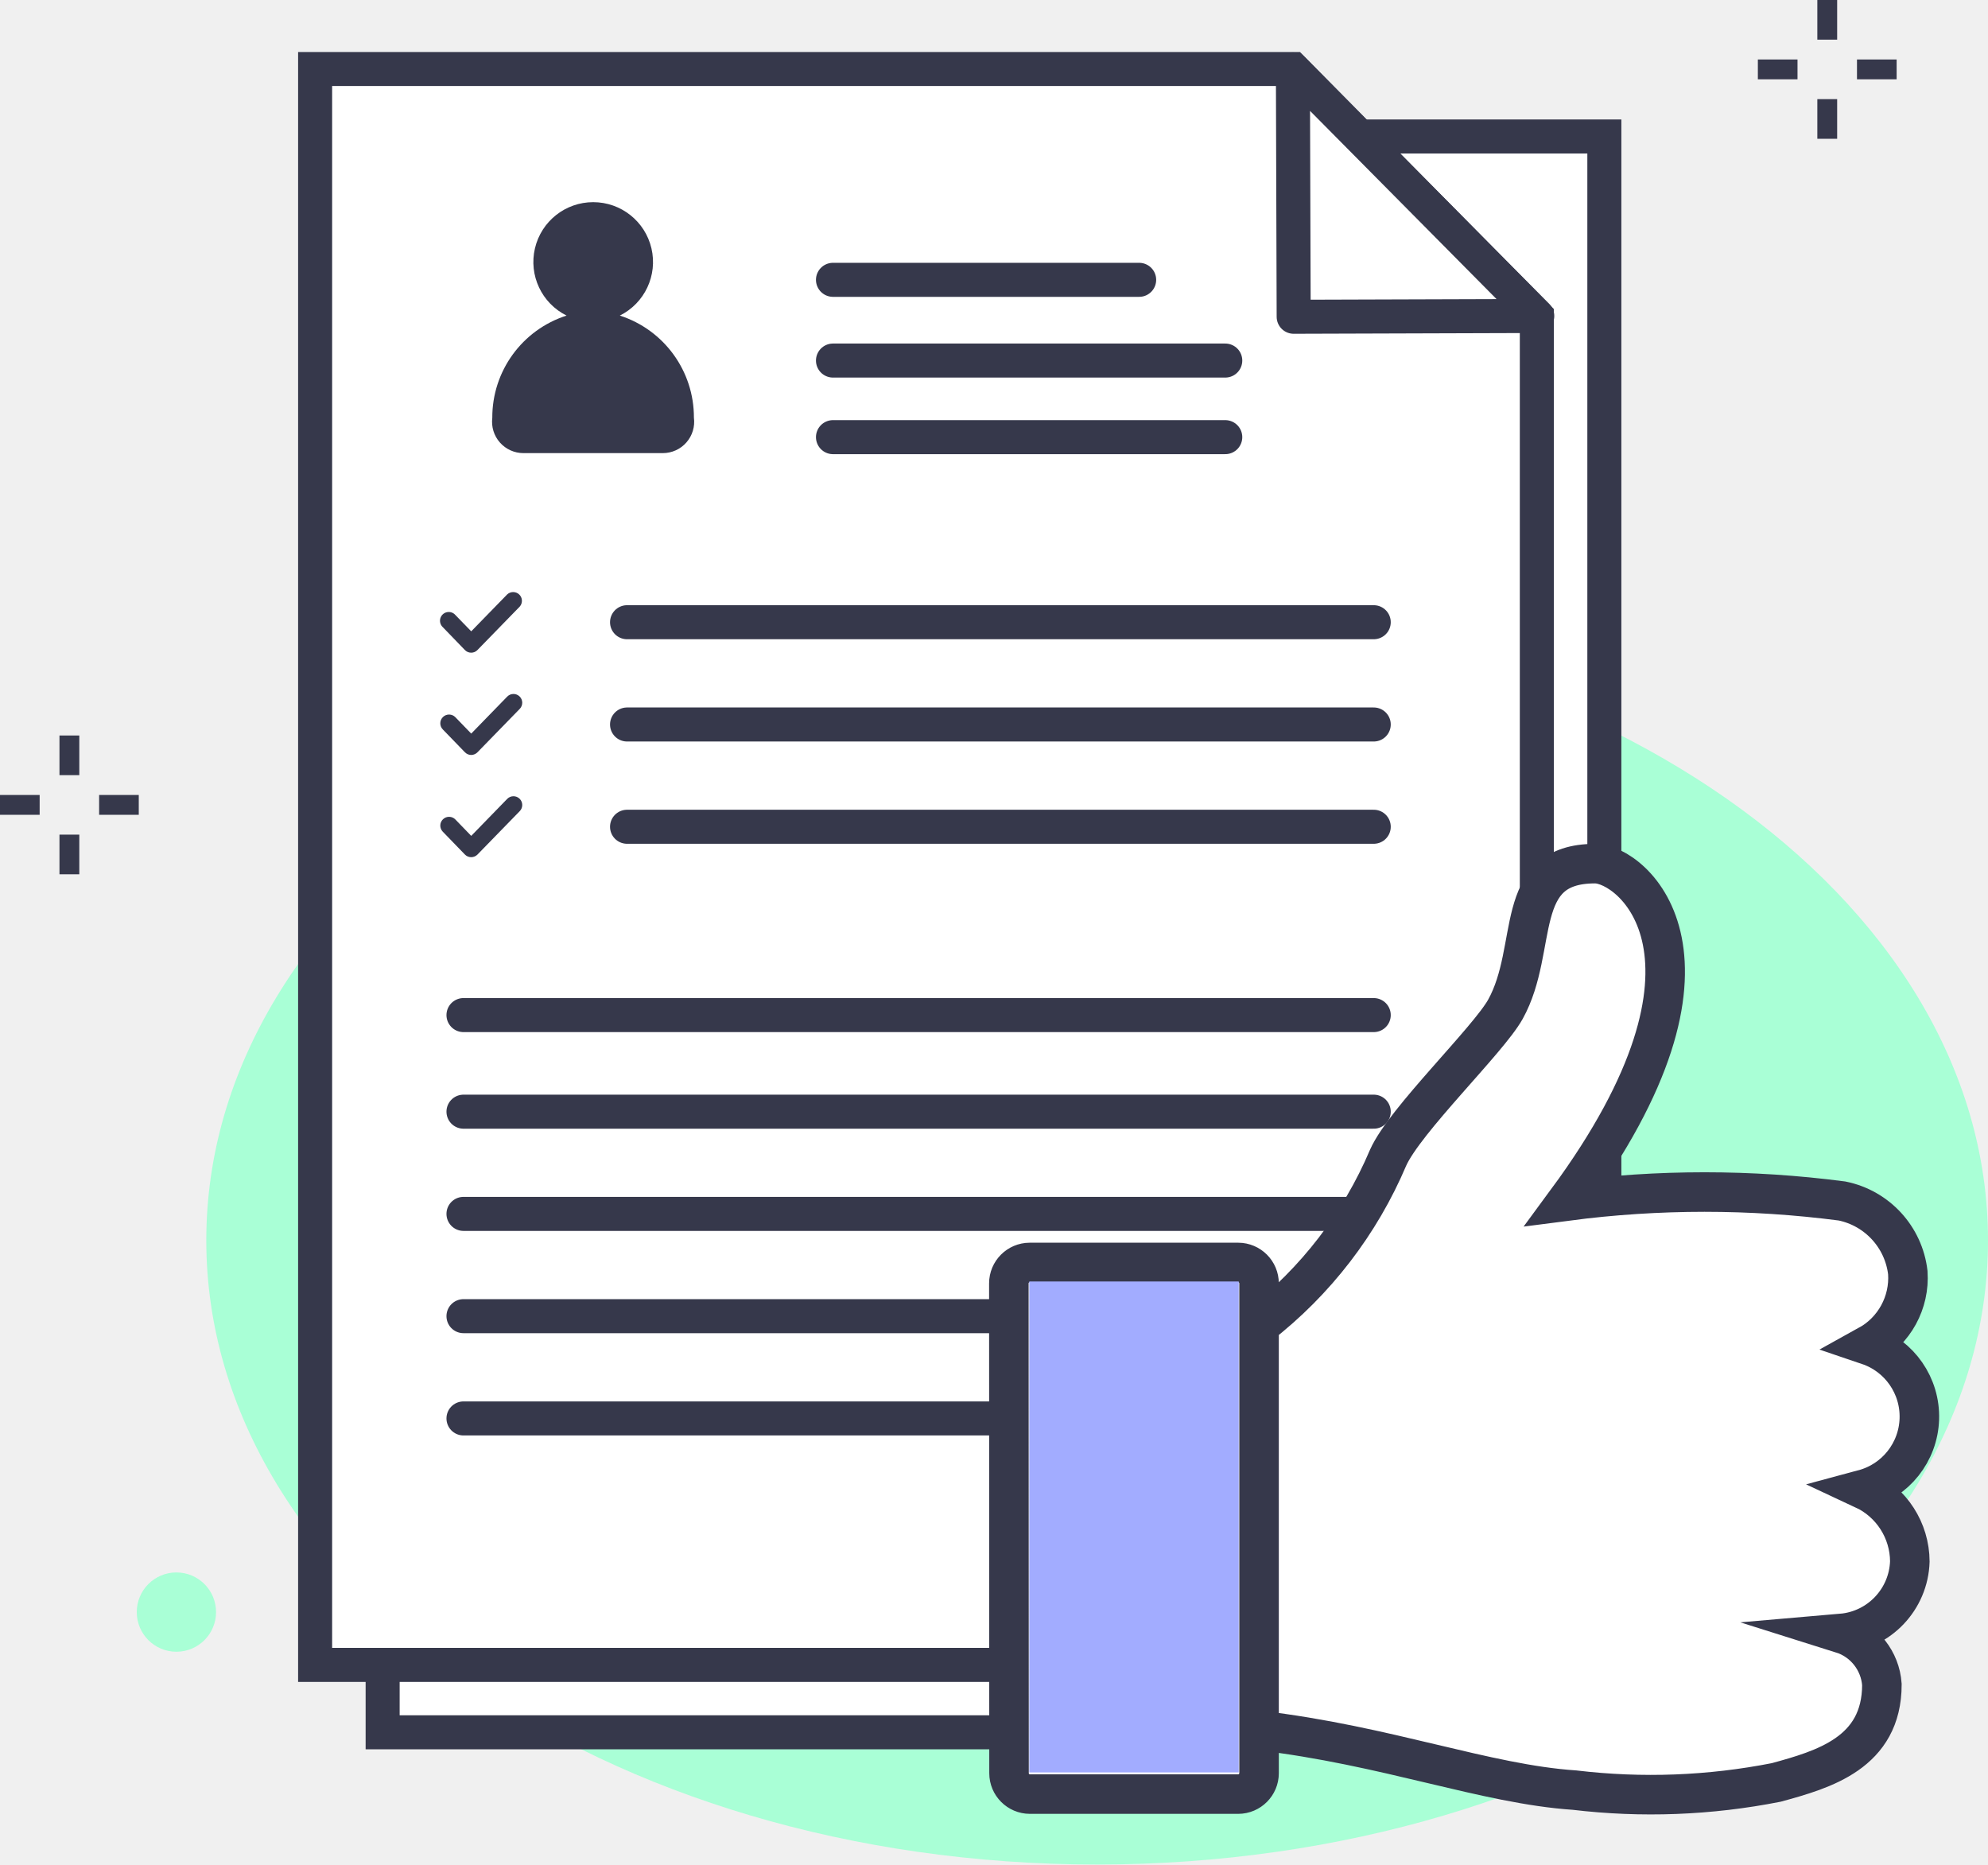
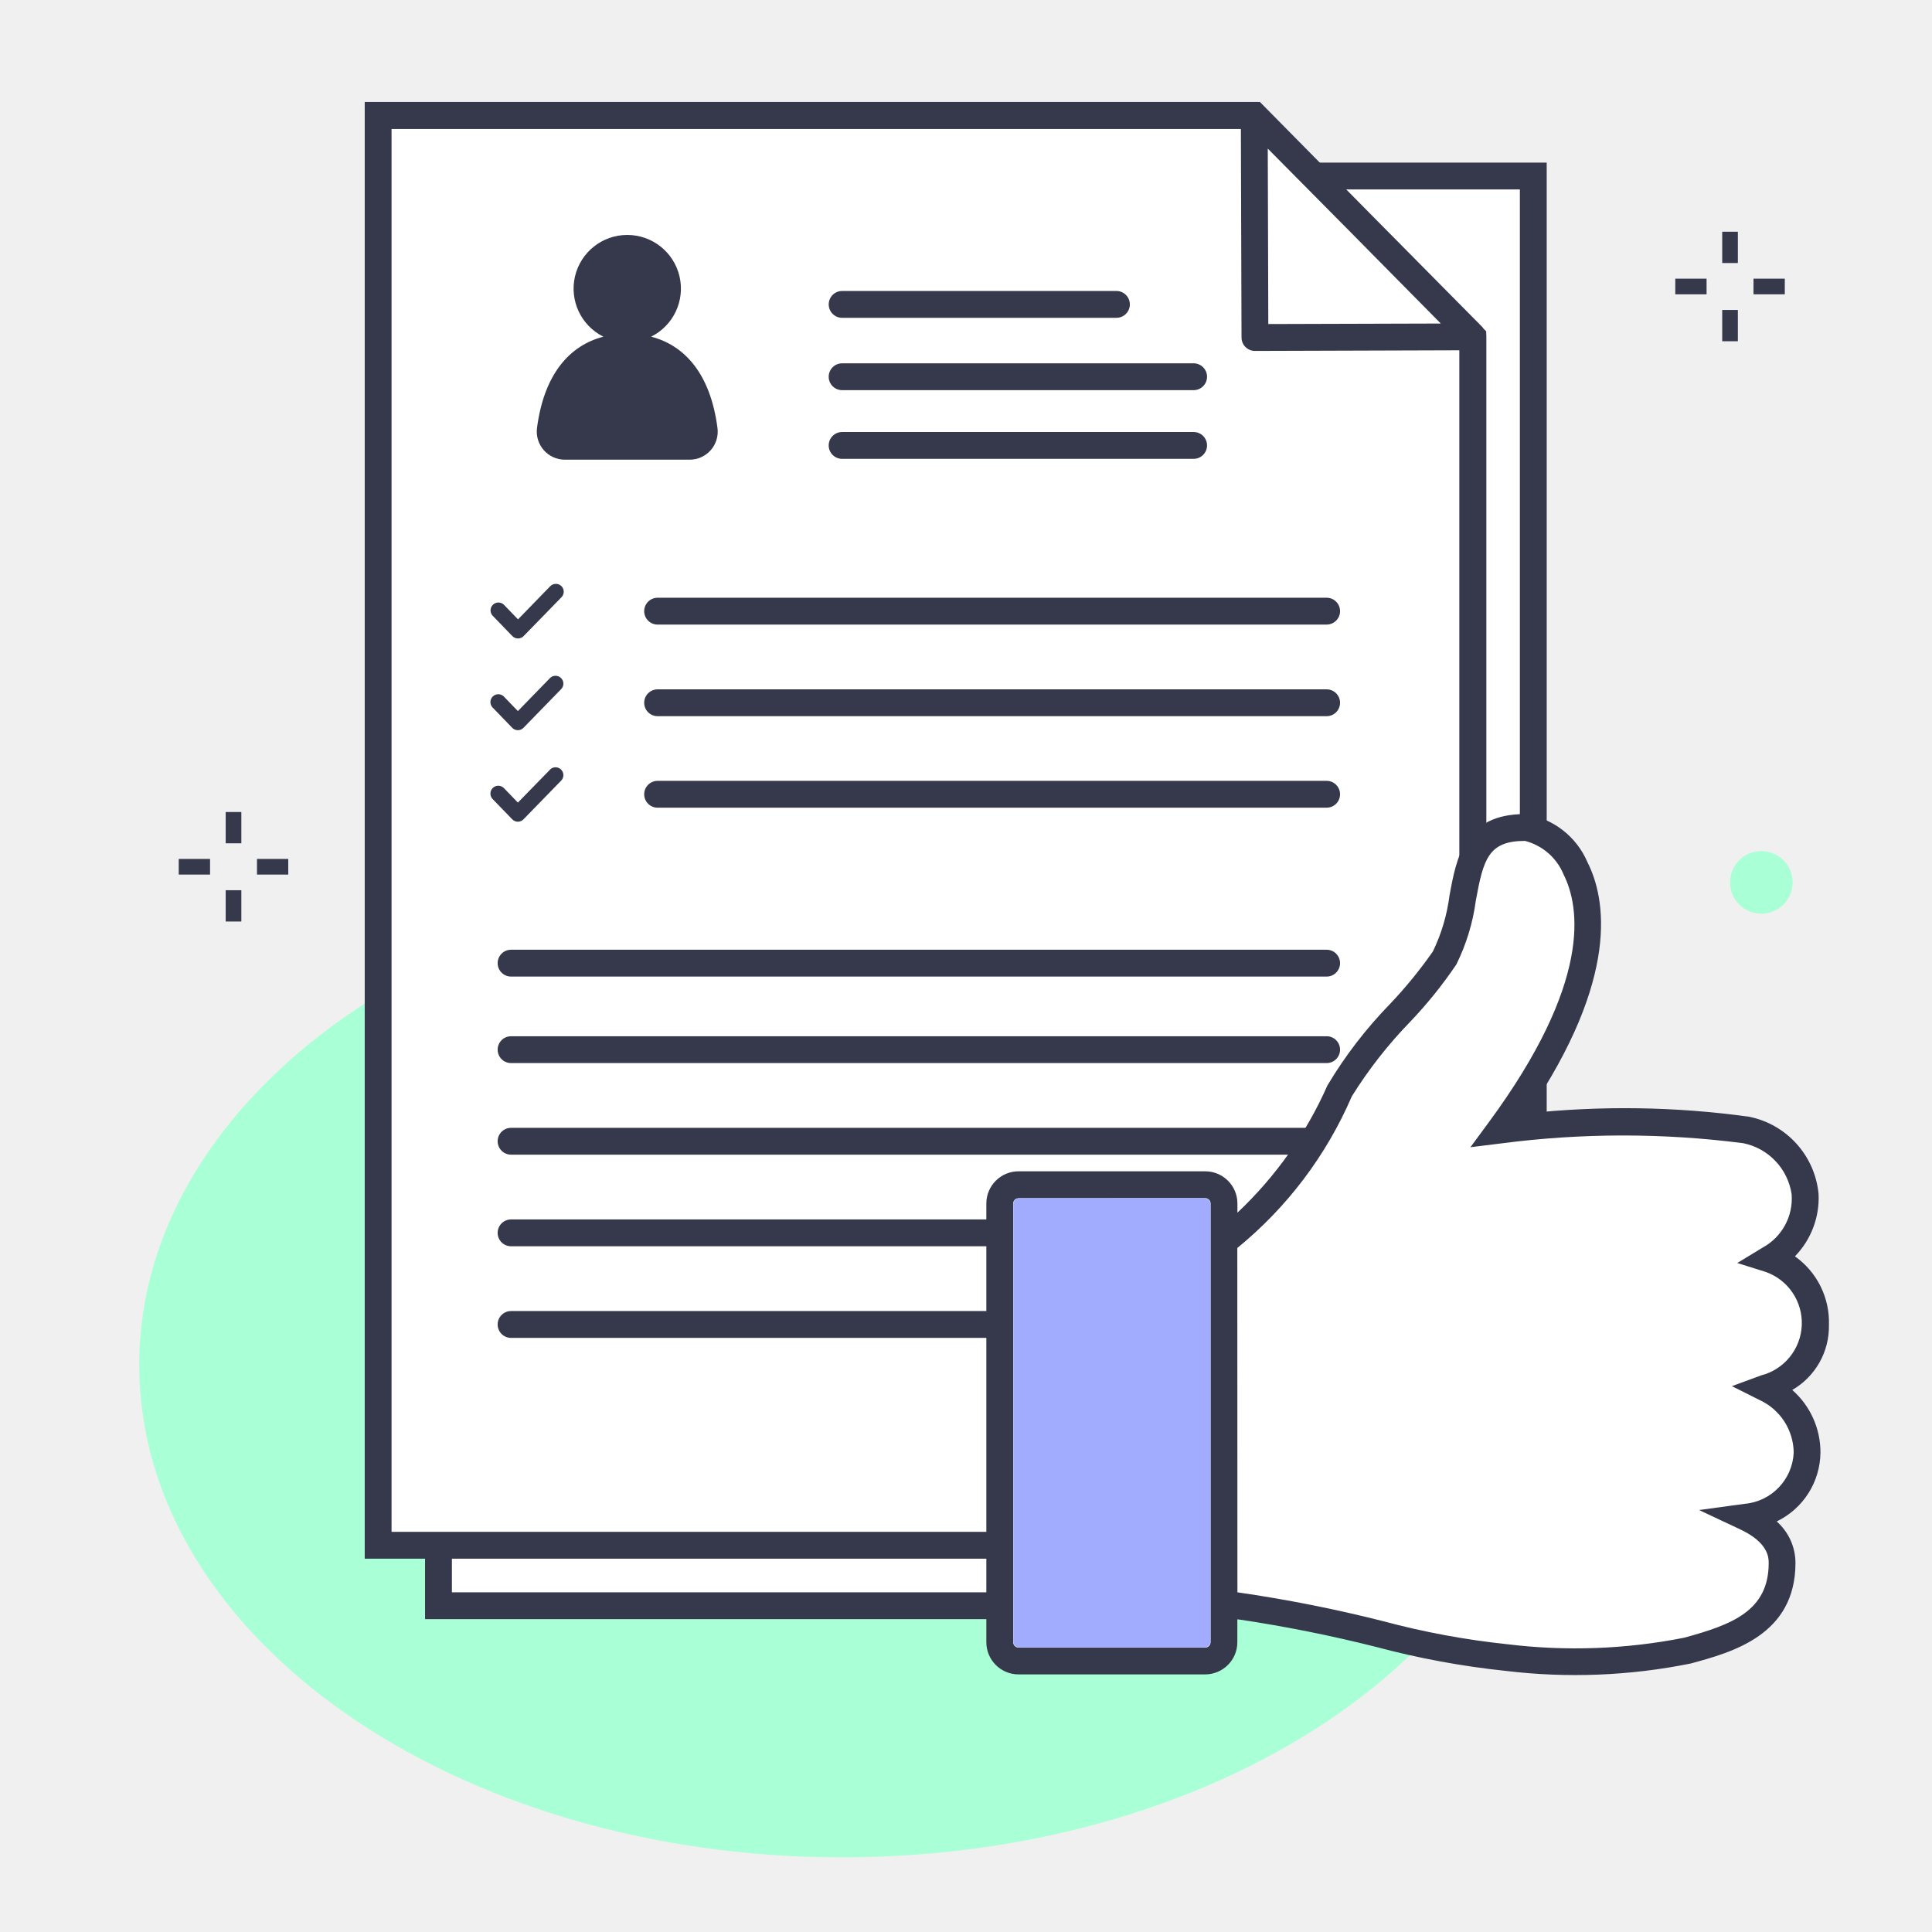
- <svg xmlns="http://www.w3.org/2000/svg" id="Layer_1" data-name="Layer 1" viewBox="0 0 33.594 31.503">
-   <ellipse cx="18.54" cy="20.957" rx="15.054" ry="10.546" style="fill:#a9ffd6" />
-   <rect x="6.466" y="2.306" width="20.645" height="26.963" style="fill:#fff;stroke:#36384b;stroke-miterlimit:10;stroke-width:0.575px" />
-   <polygon points="25.97 28.13 5.325 28.13 5.325 1.166 21.848 1.166 25.97 5.339 25.97 28.13" style="fill:#fff;stroke:#36384b;stroke-miterlimit:10;stroke-width:0.575px" />
-   <path d="M10.145,9.927H12.5a.53.53,0,0,0,.526-.6,1.806,1.806,0,0,0-1.252-1.724,1.011,1.011,0,1,0-.9,0A1.806,1.806,0,0,0,9.619,9.331.53.53,0,0,0,10.145,9.927Z" transform="translate(-1.3 -2.271)" style="fill:#36384b" />
-   <line x1="10.596" y1="10.513" x2="23.214" y2="10.513" style="fill:none;stroke:#36384b;stroke-linecap:round;stroke-miterlimit:10;stroke-width:0.575px" />
-   <line x1="10.596" y1="12.241" x2="23.214" y2="12.241" style="fill:none;stroke:#36384b;stroke-linecap:round;stroke-miterlimit:10;stroke-width:0.575px" />
-   <line x1="10.596" y1="13.969" x2="23.214" y2="13.969" style="fill:none;stroke:#36384b;stroke-linecap:round;stroke-miterlimit:10;stroke-width:0.575px" />
-   <line x1="7.832" y1="18.783" x2="23.214" y2="18.783" style="fill:none;stroke:#36384b;stroke-linecap:round;stroke-miterlimit:10;stroke-width:0.575px" />
-   <line x1="7.832" y1="17.151" x2="23.214" y2="17.151" style="fill:none;stroke:#36384b;stroke-linecap:round;stroke-miterlimit:10;stroke-width:0.575px" />
-   <line x1="7.832" y1="20.51" x2="23.214" y2="20.51" style="fill:none;stroke:#36384b;stroke-linecap:round;stroke-miterlimit:10;stroke-width:0.575px" />
-   <line x1="7.832" y1="22.238" x2="23.214" y2="22.238" style="fill:none;stroke:#36384b;stroke-linecap:round;stroke-miterlimit:10;stroke-width:0.575px" />
-   <line x1="7.832" y1="23.966" x2="23.214" y2="23.966" style="fill:none;stroke:#36384b;stroke-linecap:round;stroke-miterlimit:10;stroke-width:0.575px" />
-   <line x1="14.076" y1="4.728" x2="19.25" y2="4.728" style="fill:none;stroke:#36384b;stroke-linecap:round;stroke-miterlimit:10;stroke-width:0.575px" />
-   <line x1="14.076" y1="6.092" x2="20.705" y2="6.092" style="fill:none;stroke:#36384b;stroke-linecap:round;stroke-miterlimit:10;stroke-width:0.575px" />
-   <line x1="14.076" y1="7.386" x2="20.705" y2="7.386" style="fill:none;stroke:#36384b;stroke-linecap:round;stroke-miterlimit:10;stroke-width:0.575px" />
-   <polygon points="25.977 5.339 21.848 1.173 21.861 5.352 25.977 5.339" style="fill:#fff;stroke:#36384b;stroke-linejoin:round;stroke-width:0.575px" />
-   <rect x="1.005" y="12.427" width="0.335" height="0.67" style="fill:#36384b" />
-   <rect x="1.005" y="14.102" width="0.335" height="0.67" style="fill:#36384b" />
-   <rect x="1.675" y="13.432" width="0.67" height="0.335" style="fill:#36384b" />
-   <polyline points="0 13.432 0.67 13.432 0.67 13.767 0 13.767" style="fill:#36384b" />
-   <rect x="30.71" width="0.335" height="0.67" style="fill:#36384b" />
-   <rect x="30.71" y="1.675" width="0.335" height="0.67" style="fill:#36384b" />
-   <rect x="31.38" y="1.005" width="0.67" height="0.335" style="fill:#36384b" />
-   <polyline points="29.705 1.005 30.375 1.005 30.375 1.34 29.705 1.34" style="fill:#36384b" />
-   <circle cx="2.981" cy="27.238" r="0.67" style="fill:#a9ffd6" />
-   <path d="M24.757,21.831c.283-.634,1.693-1.987,1.982-2.507.577-1.041.1-2.461,1.515-2.461.631,0,2.556,1.588-.474,5.7a17.937,17.937,0,0,1,4.647,0,1.4,1.4,0,0,1,1.112,1.211A1.3,1.3,0,0,1,32.87,25a1.273,1.273,0,0,1-.078,2.435,1.352,1.352,0,0,1,.781,1.218A1.262,1.262,0,0,1,32.42,29.87a.976.976,0,0,1,.681.863c0,1.155-.987,1.436-1.785,1.654a10.923,10.923,0,0,1-3.409.13c-1.5-.1-3.184-.758-5.331-1.008V24.666A7.1,7.1,0,0,0,24.757,21.831Zm-6.406,10.4a.353.353,0,0,0,.352.353h3.521a.353.353,0,0,0,.352-.353V23.955a.353.353,0,0,0-.352-.353H18.7a.353.353,0,0,0-.352.353Z" transform="translate(-1.3 -2.271)" style="fill:#fff;stroke:#36384b;stroke-miterlimit:10;stroke-width:0.668px" />
-   <rect x="17.393" y="21.652" width="3.54" height="8.295" style="fill:#a2acff" />
-   <path d="M9.871,15.769l-.608.625-.268-.277a.148.148,0,1,0-.213.206l.374.386a.147.147,0,0,0,.106.045h0a.148.148,0,0,0,.106-.044l.715-.734a.148.148,0,1,0-.212-.207Z" transform="translate(-1.3 -2.271)" style="fill:#36384b" />
-   <path d="M9.871,14.041l-.608.625-.268-.277a.148.148,0,0,0-.213.206l.374.386a.148.148,0,0,0,.106.046h0a.149.149,0,0,0,.106-.045l.715-.734a.148.148,0,1,0-.212-.207Z" transform="translate(-1.3 -2.271)" style="fill:#36384b" />
-   <path d="M9.871,12.314l-.608.624-.268-.276a.148.148,0,1,0-.213.205l.374.387a.147.147,0,0,0,.106.045h0a.145.145,0,0,0,.106-.045l.715-.734a.148.148,0,0,0-.212-.206Z" transform="translate(-1.3 -2.271)" style="fill:#36384b" />
+ <svg xmlns="http://www.w3.org/2000/svg" viewBox="0 0 72 72">
+   <g id="Layer_1" data-name="Layer 1">
+     <ellipse cx="31.384" cy="50.867" rx="26.195" ry="18.351" style="fill:#a9ffd6" />
+     <rect x="16.345" y="6.56" width="40.795" height="53.281" style="fill:#fff" />
+     <path d="M57.641,60.341h-41.8V6.06h41.8Zm-40.8-1h39.8V7.06h-39.8Z" style="fill:#36384b" />
+     <polygon points="54.887 57.588 14.092 57.588 14.092 4.307 46.742 4.307 54.887 12.552 54.887 57.588" style="fill:#fff" />
+     <path d="M21.047,17.131H25.7a1.045,1.045,0,0,0,1.039-1.177c-.263-2.03-1.229-3.086-2.474-3.407a2,2,0,1,0-1.778,0c-1.245.321-2.211,1.377-2.475,3.407A1.047,1.047,0,0,0,21.047,17.131Z" style="fill:#36384b" />
+     <path d="M49.44,23.276H24.507a.5.5,0,0,1,0-1H49.44a.5.5,0,0,1,0,1Z" style="fill:#36384b" />
+     <path d="M49.44,26.69H24.507a.5.5,0,0,1,0-1H49.44a.5.5,0,0,1,0,1Z" style="fill:#36384b" />
+     <path d="M49.44,30.1H24.507a.5.5,0,0,1,0-1H49.44a.5.5,0,0,1,0,1Z" style="fill:#36384b" />
+     <path d="M49.44,39.618H19.046a.5.5,0,0,1,0-1H49.44a.5.5,0,0,1,0,1Z" style="fill:#36384b" />
+     <path d="M49.44,36.394H19.046a.5.5,0,0,1,0-1H49.44a.5.5,0,0,1,0,1Z" style="fill:#36384b" />
+     <path d="M49.44,43.031H19.046a.5.5,0,0,1,0-1H49.44a.5.5,0,0,1,0,1Z" style="fill:#36384b" />
+     <path d="M49.44,46.445H19.046a.5.5,0,0,1,0-1H49.44a.5.5,0,0,1,0,1Z" style="fill:#36384b" />
+     <path d="M49.44,49.859H19.046a.5.5,0,0,1,0-1H49.44a.5.5,0,0,1,0,1Z" style="fill:#36384b" />
+     <path d="M41.606,11.844H31.384a.5.5,0,0,1,0-1H41.606a.5.5,0,0,1,0,1Z" style="fill:#36384b" />
+     <path d="M44.483,14.54h-13.1a.5.5,0,0,1,0-1h13.1a.5.5,0,0,1,0,1Z" style="fill:#36384b" />
+     <path d="M44.483,17.1h-13.1a.5.5,0,0,1,0-1h13.1a.5.5,0,0,1,0,1Z" style="fill:#36384b" />
+     <polygon points="54.9 12.552 46.742 4.319 46.768 12.578 54.9 12.552" style="fill:#fff" />
+     <path d="M55.387,12.448v-.1l-.115-.117c-.008-.009-.008-.021-.016-.03L51,7.9l-4.047-4.1H13.592V58.088h41.8V12.5A.451.451,0,0,0,55.387,12.448ZM50.263,8.583l3.431,3.474-6.428.019-.02-6.538ZM14.592,57.088V4.807H46.244l.024,7.773a.5.5,0,0,0,.147.353.506.506,0,0,0,.353.145h0l7.617-.024V57.088Z" style="fill:#36384b" />
+     <rect x="8.411" y="30.261" width="0.583" height="1.166" style="fill:#36384b" />
+     <rect x="8.411" y="33.176" width="0.583" height="1.166" style="fill:#36384b" />
+     <rect x="9.577" y="32.01" width="1.166" height="0.583" style="fill:#36384b" />
+     <polyline points="6.661 32.01 7.828 32.01 7.828 32.593 6.661 32.593" style="fill:#36384b" />
+     <rect x="64.182" y="8.636" width="0.583" height="1.166" style="fill:#36384b" />
+     <rect x="64.182" y="11.551" width="0.583" height="1.166" style="fill:#36384b" />
+     <rect x="65.348" y="10.385" width="1.166" height="0.583" style="fill:#36384b" />
+     <polyline points="62.433 10.385 63.599 10.385 63.599 10.968 62.433 10.968" style="fill:#36384b" />
+     <circle cx="65.64" cy="32.884" r="1.166" style="fill:#a9ffd6" />
+     <path d="M49.921,40.654c.559-1.254,3.345-3.926,3.916-4.954,1.141-2.057.194-4.862,2.995-4.862,1.245,0,5.05,3.137-.938,11.268a35.472,35.472,0,0,1,9.183,0,2.768,2.768,0,0,1,2.2,2.393,2.575,2.575,0,0,1-1.321,2.418,2.516,2.516,0,0,1-.155,4.812,2.672,2.672,0,0,1,1.545,2.405,2.5,2.5,0,0,1-2.28,2.406,1.929,1.929,0,0,1,1.346,1.7c0,2.282-1.95,2.839-3.528,3.268a21.572,21.572,0,0,1-6.736.259c-2.956-.207-6.292-1.5-10.534-1.993V46.256A14.021,14.021,0,0,0,49.921,40.654ZM37.262,61.2a.7.7,0,0,0,.7.7h6.957a.7.7,0,0,0,.7-.7V44.85a.7.7,0,0,0-.7-.7H37.958a.7.7,0,0,0-.7.7Z" style="fill:#fff" />
+     <path d="M44.915,62.4H37.958a1.2,1.2,0,0,1-1.2-1.2V44.851a1.2,1.2,0,0,1,1.2-1.2h6.957a1.2,1.2,0,0,1,1.2,1.2v.342a14.647,14.647,0,0,0,3.355-4.743h0A16.359,16.359,0,0,1,51.8,37.417a16.935,16.935,0,0,0,1.6-1.96,6.75,6.75,0,0,0,.619-2.084c.261-1.423.557-3.035,2.814-3.035a3.007,3.007,0,0,1,2.33,1.8c.674,1.334,1.226,4.273-2.22,9.353a33.894,33.894,0,0,1,8.24.126A3.246,3.246,0,0,1,67.773,44.5a3.122,3.122,0,0,1-.881,2.32,3.01,3.01,0,0,1,1.267,2.556A2.735,2.735,0,0,1,66.792,51.8a3.088,3.088,0,0,1,1.051,2.332A2.882,2.882,0,0,1,66.212,56.7a2.063,2.063,0,0,1,.7,1.542c0,2.69-2.345,3.328-3.9,3.751a21.681,21.681,0,0,1-6.9.276,31.313,31.313,0,0,1-4.821-.891,52.691,52.691,0,0,0-5.179-1.034V61.2A1.2,1.2,0,0,1,44.915,62.4Zm1.2-3.059a52.868,52.868,0,0,1,5.41,1.07,29.9,29.9,0,0,0,4.661.866,20.878,20.878,0,0,0,6.569-.242c1.79-.487,3.159-1,3.159-2.786,0-.186,0-.754-1.058-1.252l-1.537-.722L65,56.045a2.007,2.007,0,0,0,1.846-1.911,2.183,2.183,0,0,0-1.269-1.958l-1.034-.518,1.085-.4A2.017,2.017,0,0,0,65.8,47.4l-1.057-.331.946-.575a2.081,2.081,0,0,0,1.08-1.99,2.284,2.284,0,0,0-1.8-1.9,35.044,35.044,0,0,0-9.018.007l-1.152.142.688-.935C59.33,36.6,58.88,33.8,58.27,32.589a2.126,2.126,0,0,0-1.438-1.251c-1.366,0-1.549.68-1.831,2.216a7.638,7.638,0,0,1-.727,2.388,16.283,16.283,0,0,1-1.721,2.137,16.548,16.548,0,0,0-2.175,2.779h0a14.9,14.9,0,0,1-4.267,5.651ZM37.958,44.654a.2.2,0,0,0-.2.2V61.2a.2.2,0,0,0,.2.2h6.957a.2.2,0,0,0,.2-.2V44.851a.2.2,0,0,0-.2-.2Z" style="fill:#36384b" />
+     <rect x="37.763" y="44.654" width="7.348" height="16.74" rx="0.22" style="fill:#a2acff" />
+     <path d="M20.505,28.675,19.3,29.91l-.528-.547a.293.293,0,0,0-.421.407l.738.763a.292.292,0,0,0,.21.089h0a.289.289,0,0,0,.209-.088l1.413-1.451a.293.293,0,0,0-.42-.408Z" style="fill:#36384b" />
+     <path d="M20.505,25.261,19.3,26.5l-.528-.547a.293.293,0,0,0-.421.407l.738.763a.292.292,0,0,0,.21.089h0a.289.289,0,0,0,.209-.088l1.413-1.451a.293.293,0,0,0-.42-.408Z" style="fill:#36384b" />
+     <path d="M20.505,21.847l-1.2,1.235-.528-.547a.293.293,0,0,0-.421.407l.738.763a.292.292,0,0,0,.21.089h0a.289.289,0,0,0,.209-.088l1.413-1.45a.293.293,0,0,0-.42-.409Z" style="fill:#36384b" />
+   </g>
</svg>
